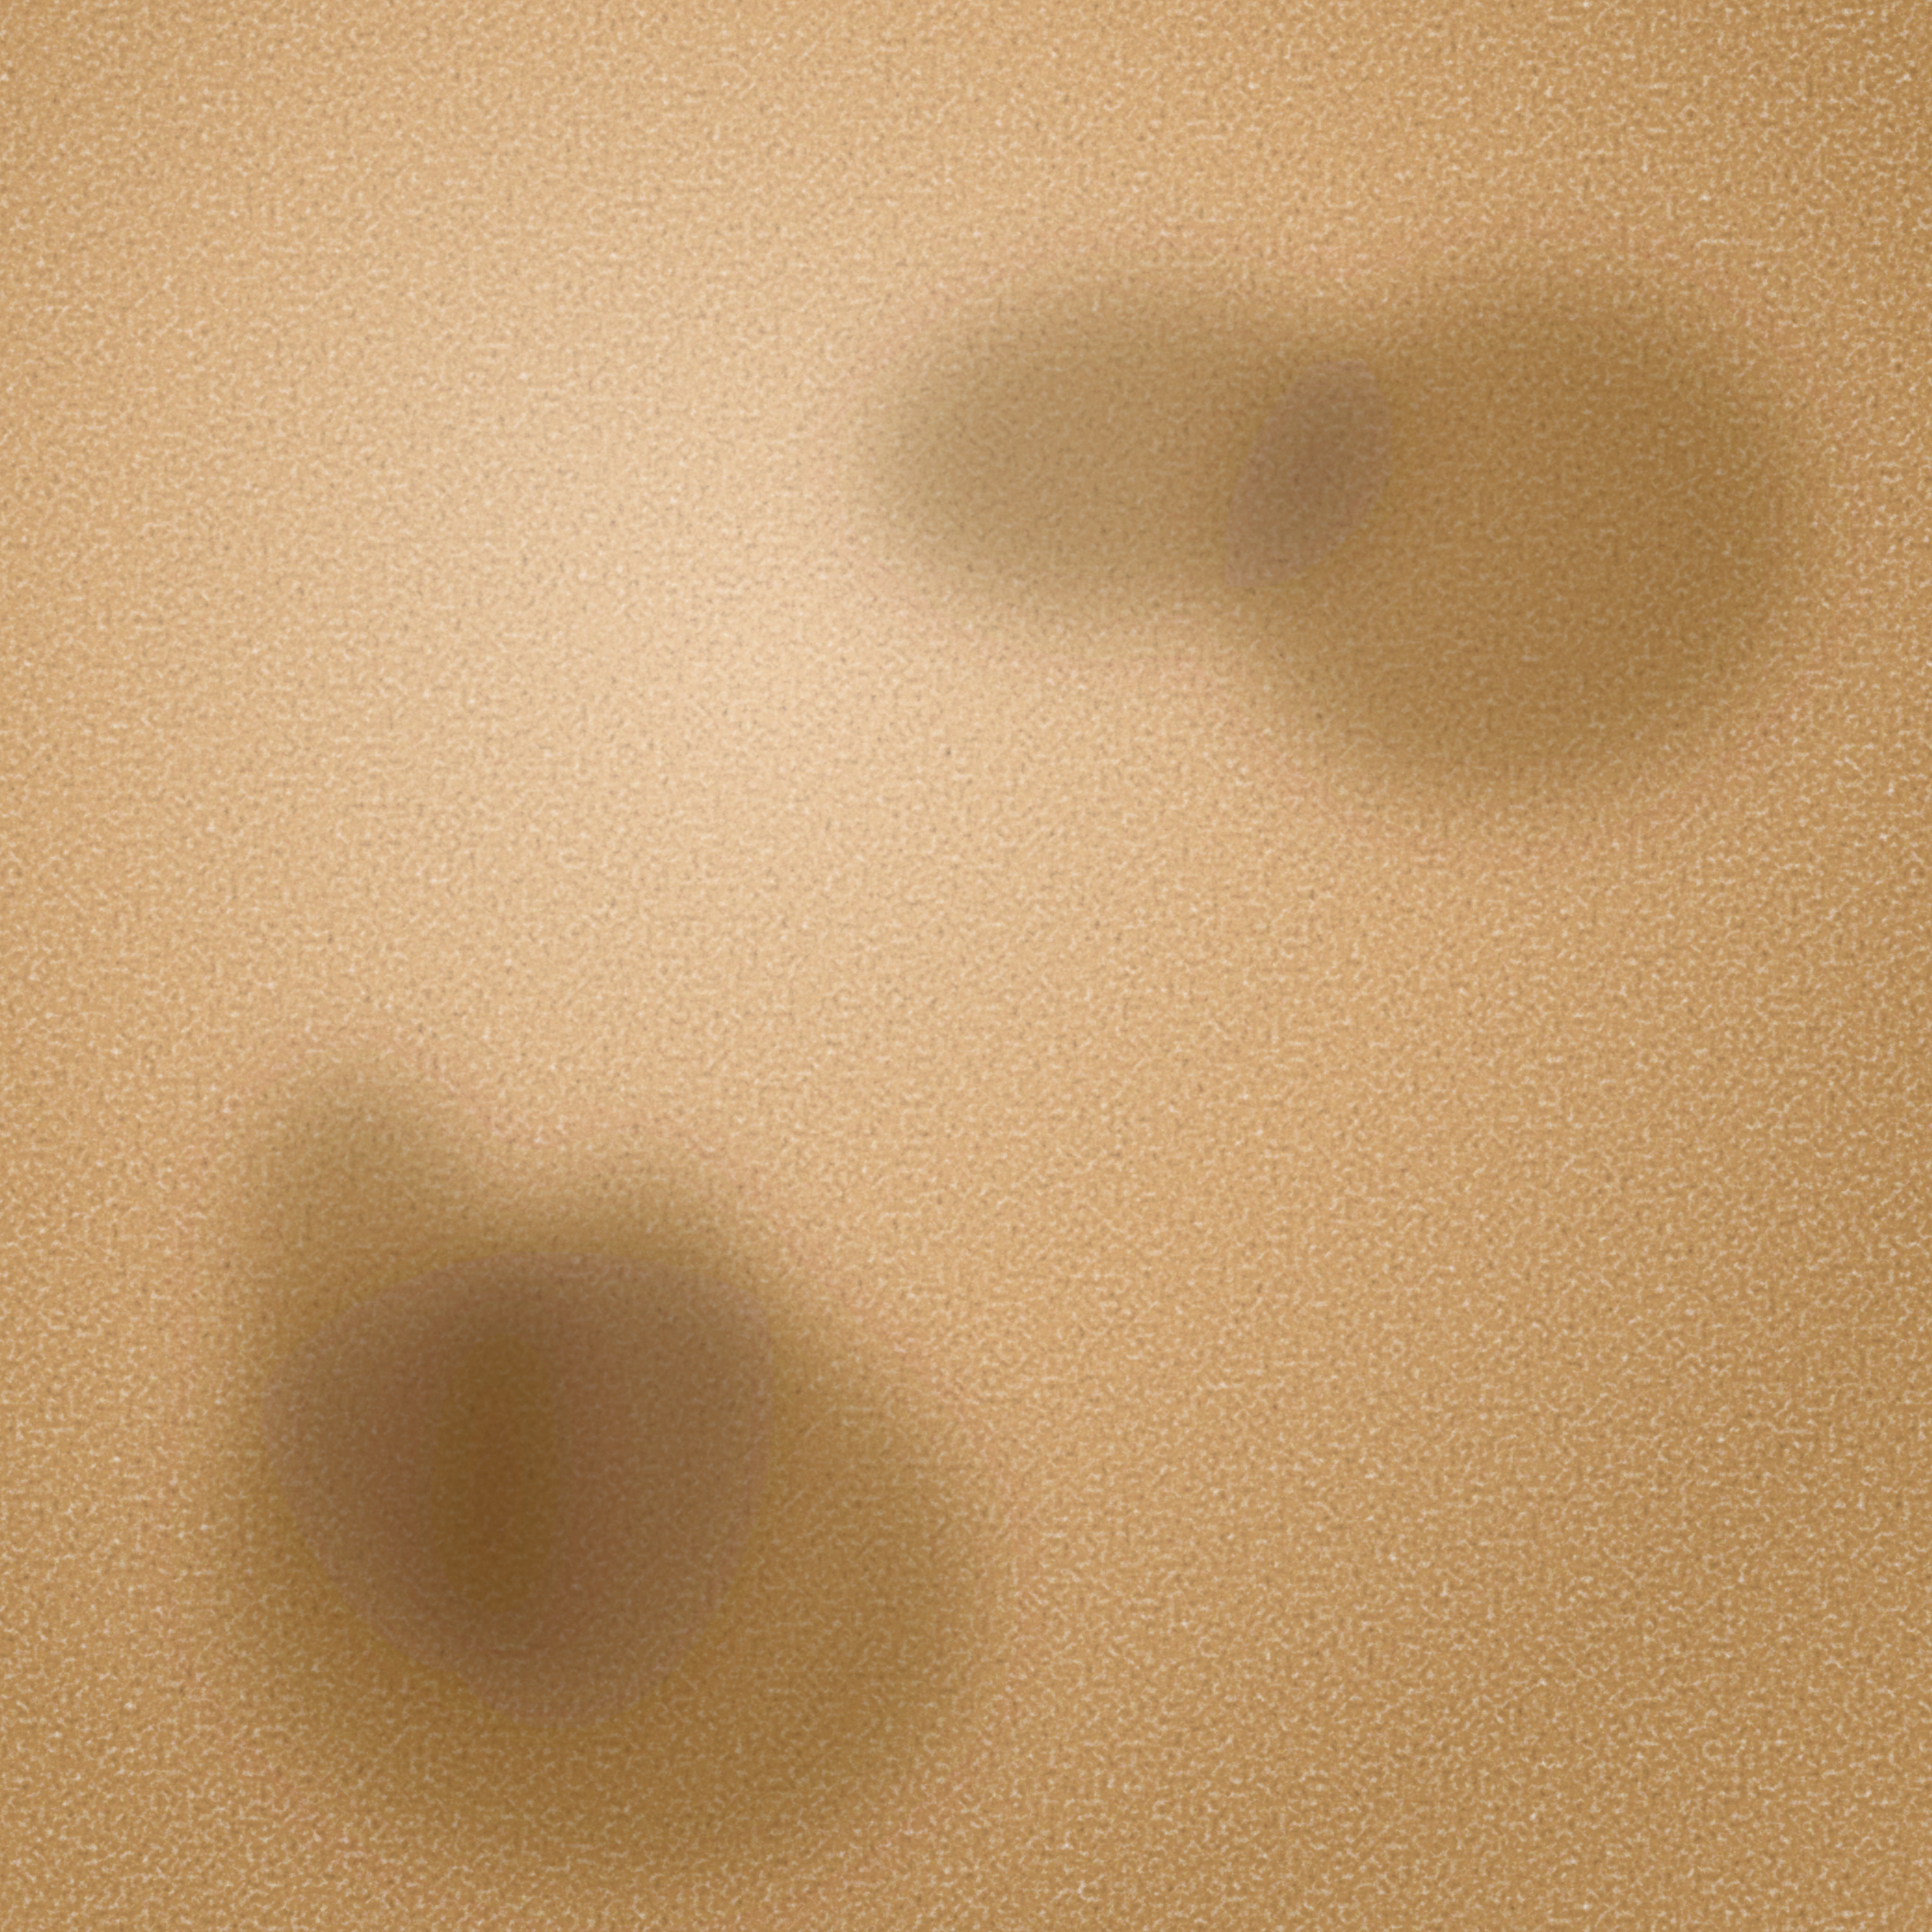
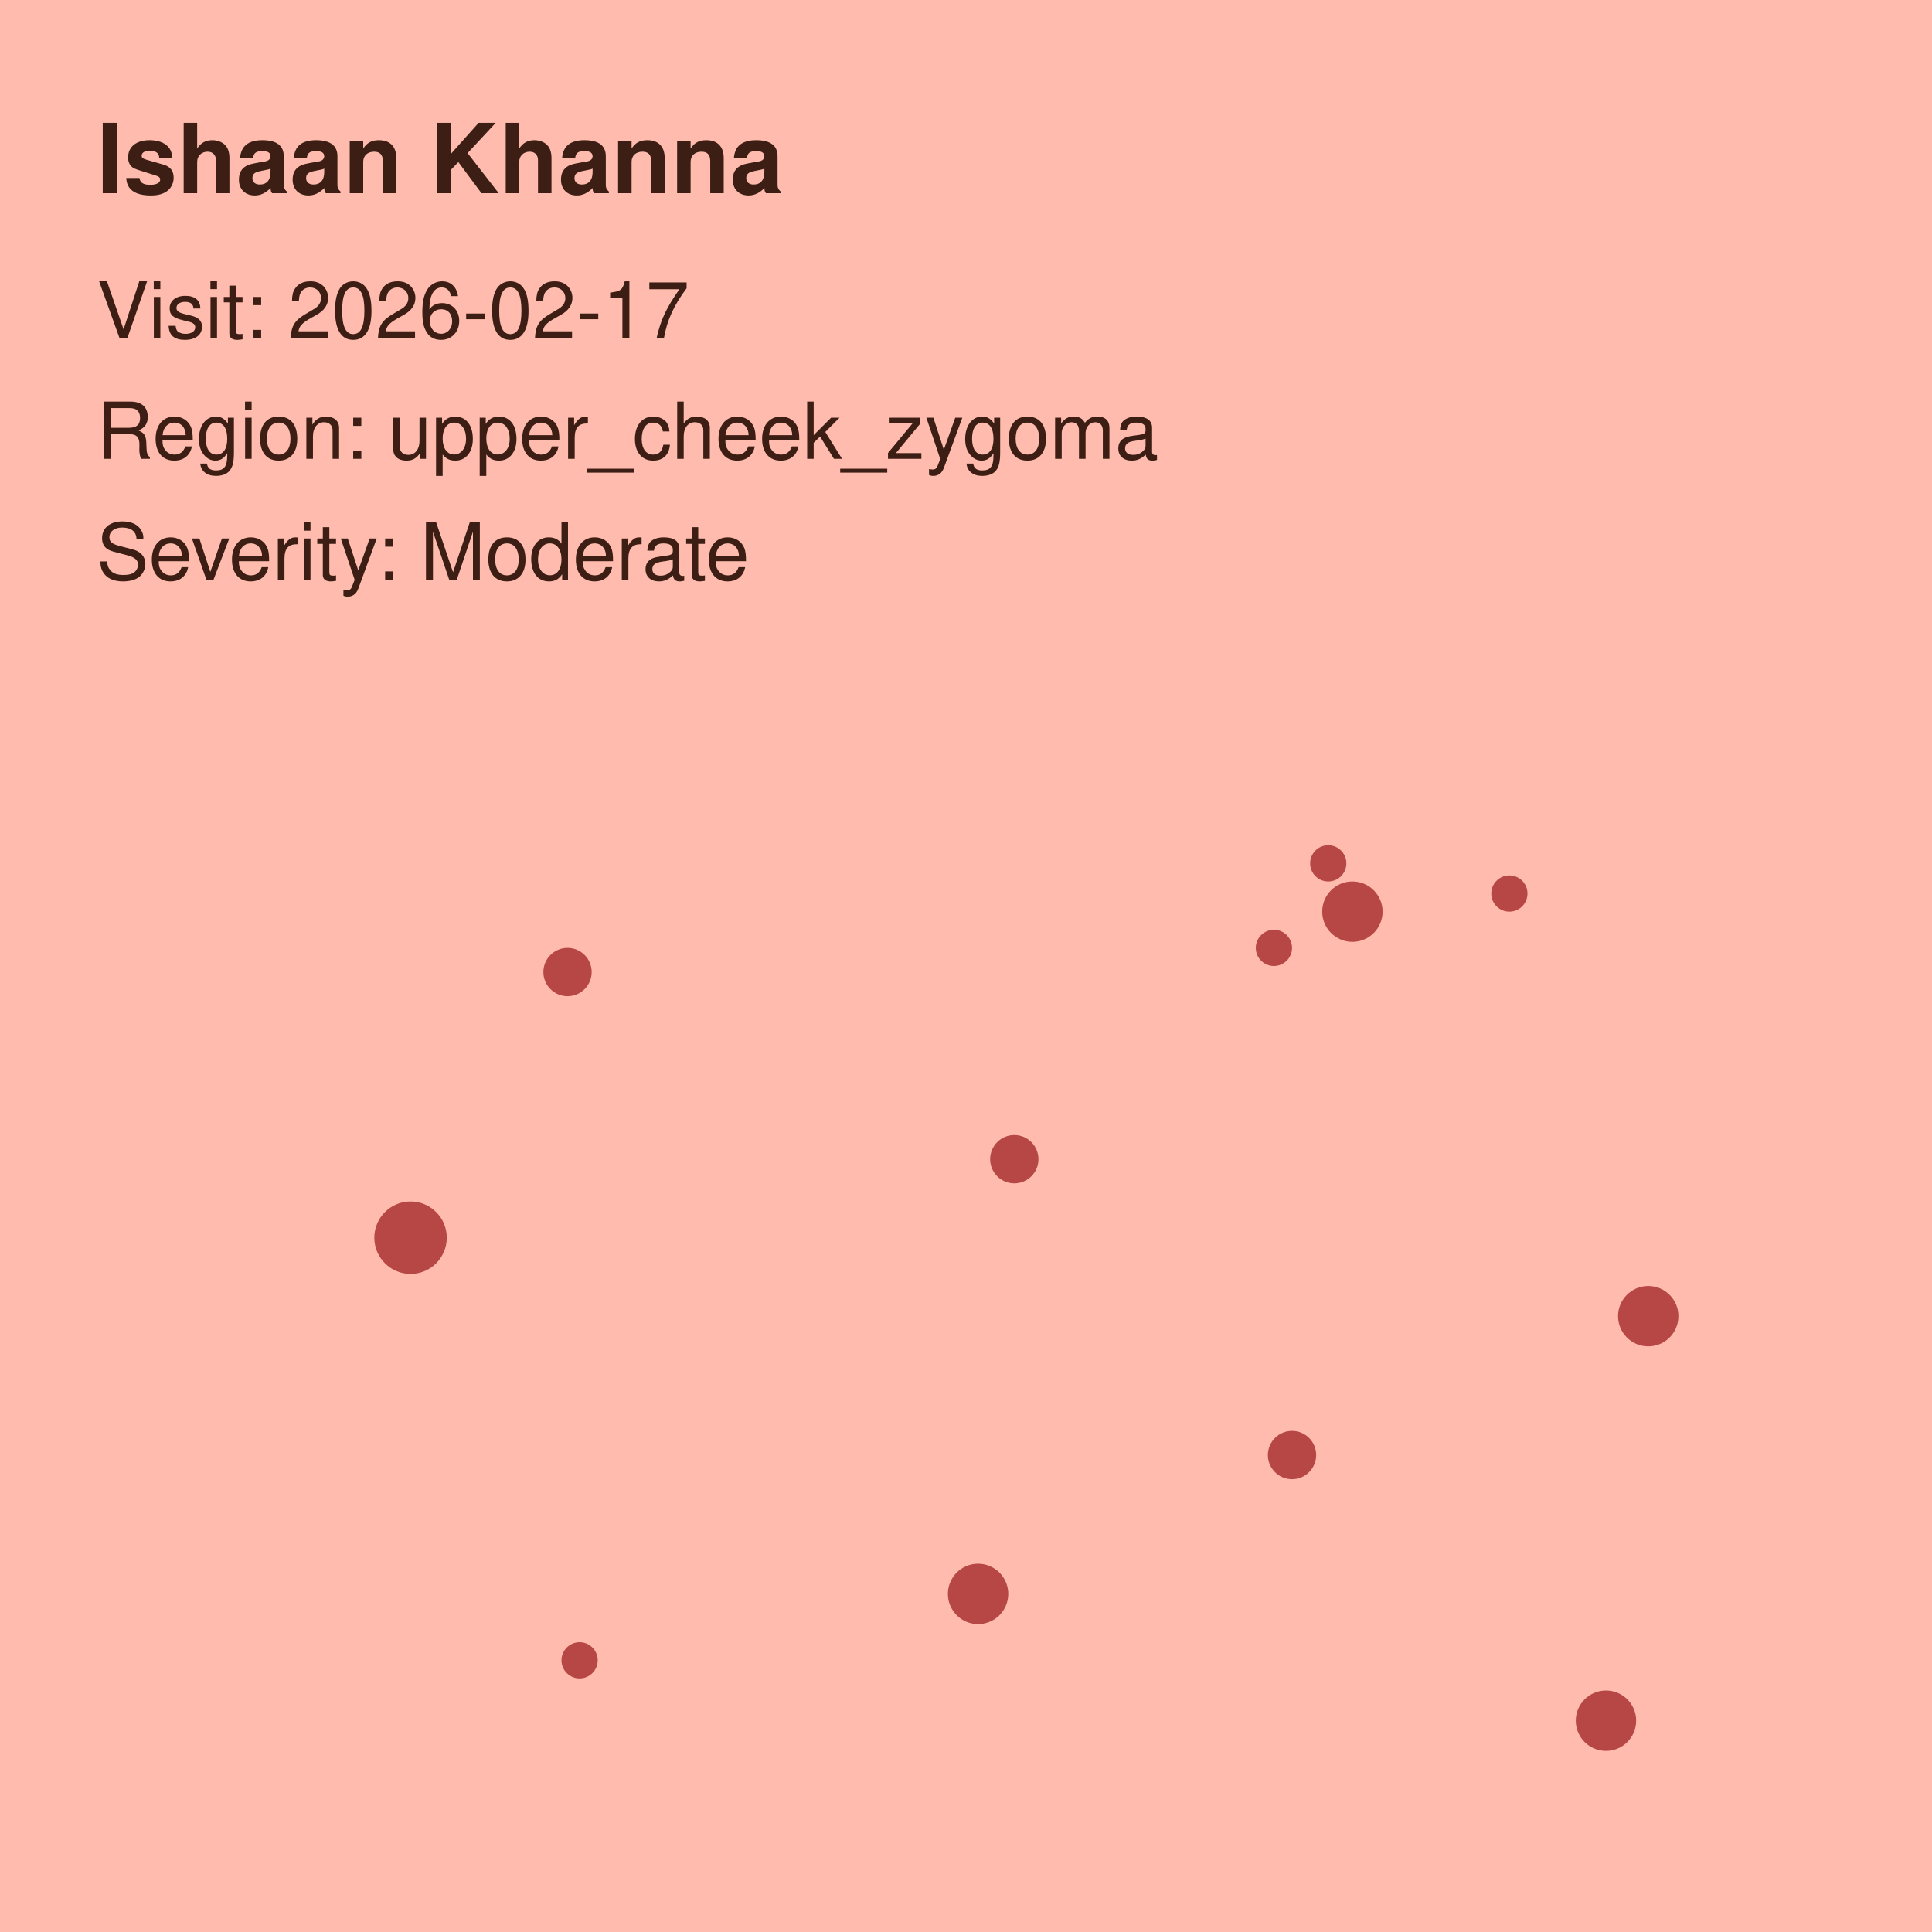
- <svg xmlns="http://www.w3.org/2000/svg" viewBox="0 0 400 400" width="400" height="400">
-   <defs>
-     <radialGradient id="skm13_0" cx="40%" cy="35%" r="65%">
-       <stop offset="0%" stop-color="#E8C49A" />
-       <stop offset="55%" stop-color="#D4A874" />
-       <stop offset="100%" stop-color="#B88C55" />
-     </radialGradient>
-     <filter id="fxm13_0">
-       <feTurbulence type="fractalNoise" baseFrequency="0.65" numOctaves="3" result="n" />
-       <feColorMatrix type="saturate" values="0.1" in="n" result="g" />
-       <feBlend in="SourceGraphic" in2="g" mode="overlay" />
-     </filter>
-     <filter id="pbm13_0">
-       <feGaussianBlur stdDeviation="10" />
-     </filter>
-     <radialGradient id="hlm13_0" cx="30%" cy="25%" r="45%">
-       <stop offset="0%" stop-color="#FFF" stop-opacity="0.15" />
-       <stop offset="100%" stop-color="#FFF" stop-opacity="0" />
-     </radialGradient>
-   </defs>
-   <rect width="400" height="400" fill="url(#skm13_0)" filter="url(#fxm13_0)" />
-   <g filter="url(#pbm13_0)">
-     <ellipse cx="123" cy="325" rx="80" ry="65" fill="#5A3008" opacity="0.350" transform="rotate(13,123,325)" />
-     <ellipse cx="314" cy="112" rx="61" ry="54" fill="#5A3008" opacity="0.350" transform="rotate(-15,314,112)" />
-     <ellipse cx="84" cy="285" rx="32" ry="63" fill="#5A3008" opacity="0.350" transform="rotate(-15,84,285)" />
-     <ellipse cx="123" cy="300" rx="36" ry="59" fill="#5A3008" opacity="0.350" transform="rotate(12,123,300)" />
-     <ellipse cx="235" cy="94" rx="54" ry="34" fill="#5A3008" opacity="0.350" transform="rotate(-5,235,94)" />
-   </g>
-   <rect width="400" height="400" fill="url(#hlm13_0)" />
+ <svg xmlns="http://www.w3.org/2000/svg" width="320" height="320" viewBox="0 0 320 320">
+   <rect width="320" height="320" fill="rgb(255,188,174)" />
+   <text x="16" y="32" font-family="system-ui,Helvetica,Arial,sans-serif" font-size="16" font-weight="600" fill="#3C1E14">Ishaan Khanna</text>
+   <text x="16" y="56" font-family="system-ui,Helvetica,Arial,sans-serif" font-size="13" fill="#3C1E14">Visit: 2026-02-17</text>
+   <text x="16" y="76" font-family="system-ui,Helvetica,Arial,sans-serif" font-size="13" fill="#3C1E14">Region: upper_cheek_zygoma</text>
+   <text x="16" y="96" font-family="system-ui,Helvetica,Arial,sans-serif" font-size="13" fill="#3C1E14">Severity: Moderate</text>
+   <circle cx="162" cy="264" r="5" fill="#AA3232" opacity="0.85" />
+   <circle cx="214" cy="241" r="4" fill="#AA3232" opacity="0.85" />
+   <circle cx="168" cy="192" r="4" fill="#AA3232" opacity="0.85" />
+   <circle cx="94" cy="161" r="4" fill="#AA3232" opacity="0.85" />
+   <circle cx="224" cy="151" r="5" fill="#AA3232" opacity="0.85" />
+   <circle cx="220" cy="143" r="3" fill="#AA3232" opacity="0.85" />
+   <circle cx="266" cy="285" r="5" fill="#AA3232" opacity="0.85" />
+   <circle cx="211" cy="157" r="3" fill="#AA3232" opacity="0.85" />
+   <circle cx="273" cy="218" r="5" fill="#AA3232" opacity="0.85" />
+   <circle cx="68" cy="205" r="6" fill="#AA3232" opacity="0.85" />
+   <circle cx="250" cy="148" r="3" fill="#AA3232" opacity="0.85" />
+   <circle cx="96" cy="275" r="3" fill="#AA3232" opacity="0.85" />
</svg>
